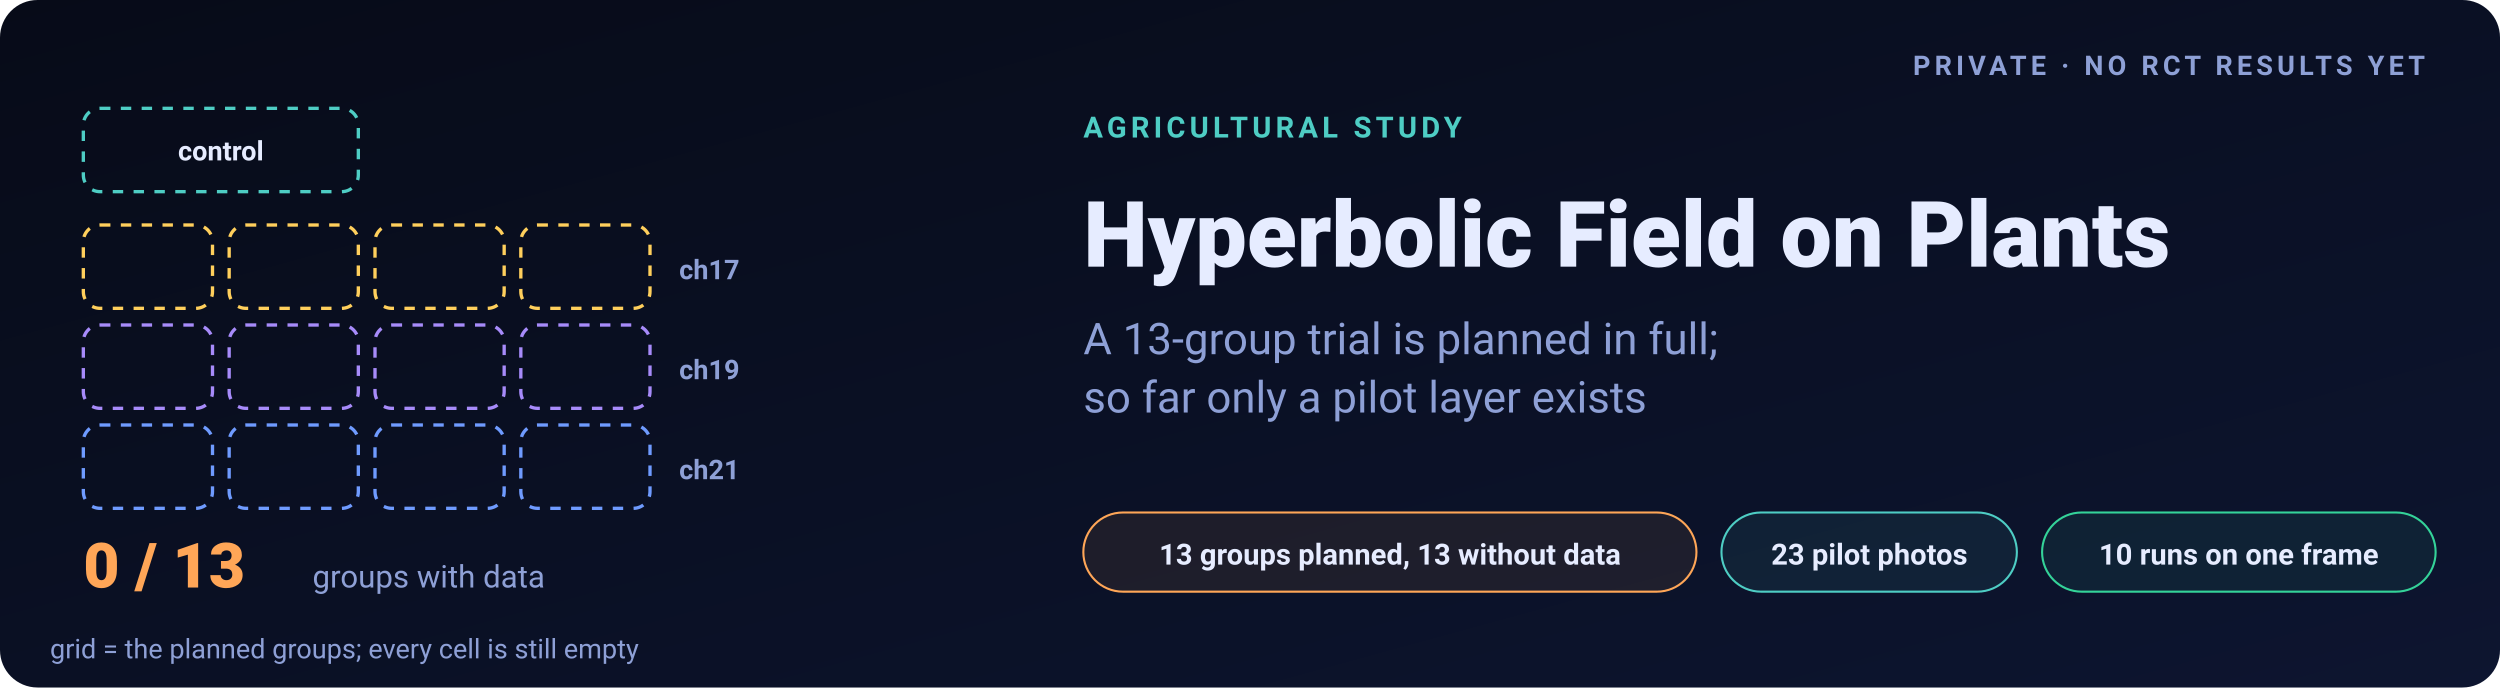
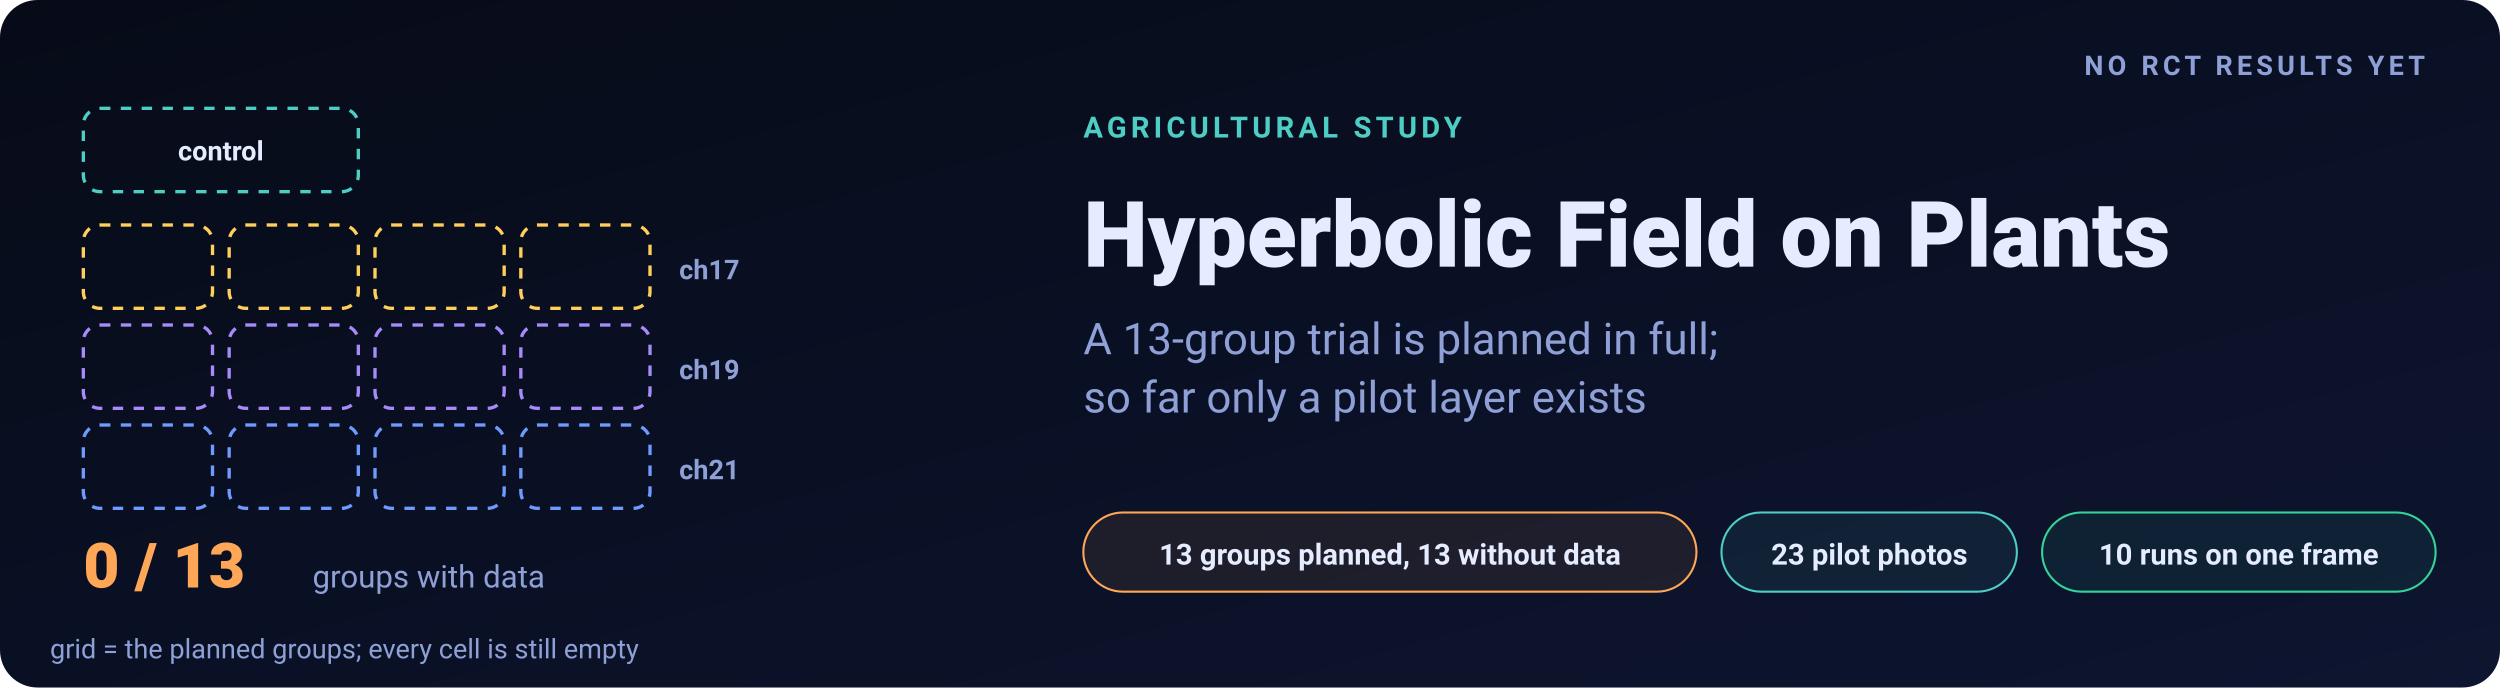
<svg xmlns="http://www.w3.org/2000/svg" viewBox="0 0 1200 330" width="1200" height="330" role="img" aria-labelledby="t d">
  <defs>
    <linearGradient id="bg" x1="0" y1="0" x2="1" y2="1">
      <stop offset="0" stop-color="#070b18" />
      <stop offset="1" stop-color="#0d1530" />
    </linearGradient>
    <filter id="glow" x="-50%" y="-50%" width="200%" height="200%">
      <feGaussianBlur stdDeviation="3" result="b" />
      <feMerge>
        <feMergeNode in="b" />
        <feMergeNode in="SourceGraphic" />
      </feMerge>
    </filter>
  </defs>
  <rect width="1200" height="330" rx="18" fill="url(#bg)" />
  <rect x="40" y="52" width="132" height="40" rx="8" fill="none" stroke="#4ecdc4" stroke-width="1.6" stroke-dasharray="5 5" />
  <text x="106.0" y="77" font-family="'Segoe UI', Roboto, 'Helvetica Neue', Arial, sans-serif" font-size="13" fill="#e6ecff" text-anchor="middle" font-weight="700">control</text>
  <rect x="40" y="108" width="62" height="40" rx="8" fill="none" stroke="#ffcf5c" stroke-width="1.6" stroke-dasharray="5 5" />
  <rect x="110" y="108" width="62" height="40" rx="8" fill="none" stroke="#ffcf5c" stroke-width="1.6" stroke-dasharray="5 5" />
  <rect x="180" y="108" width="62" height="40" rx="8" fill="none" stroke="#ffcf5c" stroke-width="1.6" stroke-dasharray="5 5" />
  <rect x="250" y="108" width="62" height="40" rx="8" fill="none" stroke="#ffcf5c" stroke-width="1.6" stroke-dasharray="5 5" />
  <rect x="40" y="156" width="62" height="40" rx="8" fill="none" stroke="#a78bfa" stroke-width="1.6" stroke-dasharray="5 5" />
  <rect x="110" y="156" width="62" height="40" rx="8" fill="none" stroke="#a78bfa" stroke-width="1.6" stroke-dasharray="5 5" />
  <rect x="180" y="156" width="62" height="40" rx="8" fill="none" stroke="#a78bfa" stroke-width="1.6" stroke-dasharray="5 5" />
  <rect x="250" y="156" width="62" height="40" rx="8" fill="none" stroke="#a78bfa" stroke-width="1.6" stroke-dasharray="5 5" />
  <rect x="40" y="204" width="62" height="40" rx="8" fill="none" stroke="#6f9bff" stroke-width="1.6" stroke-dasharray="5 5" />
  <rect x="110" y="204" width="62" height="40" rx="8" fill="none" stroke="#6f9bff" stroke-width="1.6" stroke-dasharray="5 5" />
  <rect x="180" y="204" width="62" height="40" rx="8" fill="none" stroke="#6f9bff" stroke-width="1.6" stroke-dasharray="5 5" />
  <rect x="250" y="204" width="62" height="40" rx="8" fill="none" stroke="#6f9bff" stroke-width="1.6" stroke-dasharray="5 5" />
  <text x="326" y="134" font-family="'Segoe UI', Roboto, 'Helvetica Neue', Arial, sans-serif" font-size="13" fill="#8ea0d6" text-anchor="start" font-weight="700">ch17</text>
  <text x="326" y="182" font-family="'Segoe UI', Roboto, 'Helvetica Neue', Arial, sans-serif" font-size="13" fill="#8ea0d6" text-anchor="start" font-weight="700">ch19</text>
  <text x="326" y="230" font-family="'Segoe UI', Roboto, 'Helvetica Neue', Arial, sans-serif" font-size="13" fill="#8ea0d6" text-anchor="start" font-weight="700">ch21</text>
  <text x="40" y="282" font-family="'Segoe UI', Roboto, 'Helvetica Neue', Arial, sans-serif" font-size="30" fill="#ffa657" text-anchor="start" font-weight="800">0 / 13</text>
  <text x="150" y="282" font-family="'Segoe UI', Roboto, 'Helvetica Neue', Arial, sans-serif" font-size="15" fill="#8ea0d6" text-anchor="start" font-weight="400">groups with data</text>
  <text x="520" y="66" font-family="'Segoe UI', Roboto, 'Helvetica Neue', Arial, sans-serif" font-size="14" fill="#4ecdc4" text-anchor="start" font-weight="700" letter-spacing="2">AGRICULTURAL STUDY</text>
-   <text x="1164" y="36" font-family="'Segoe UI', Roboto, 'Helvetica Neue', Arial, sans-serif" font-size="13" fill="#8ea0d6" text-anchor="end" font-weight="700" letter-spacing="2">PRIVATE · NO RCT RESULTS YET</text>
+   <text x="1164" y="36" font-family="'Segoe UI', Roboto, 'Helvetica Neue', Arial, sans-serif" font-size="13" fill="#8ea0d6" text-anchor="end" font-weight="700" letter-spacing="2">NO RCT RESULTS YET</text>
  <text x="520" y="128" font-family="'Segoe UI', Roboto, 'Helvetica Neue', Arial, sans-serif" font-size="44" fill="#e6ecff" text-anchor="start" font-weight="800">Hyperbolic Field on Plants</text>
  <text x="520" y="170" font-family="'Segoe UI', Roboto, 'Helvetica Neue', Arial, sans-serif" font-size="21" fill="#8ea0d6" text-anchor="start" font-weight="400">A 13-group trial is planned in full;</text>
  <text x="520" y="198" font-family="'Segoe UI', Roboto, 'Helvetica Neue', Arial, sans-serif" font-size="21" fill="#8ea0d6" text-anchor="start" font-weight="400">so far only a pilot layer exists</text>
  <rect x="520.0" y="246" width="294.3" height="38" rx="19" fill="#ffa657" fill-opacity="0.08" stroke="#ffa657" />
  <text x="667.2" y="271" font-family="'Segoe UI', Roboto, 'Helvetica Neue', Arial, sans-serif" font-size="14" fill="#e6ecff" text-anchor="middle" font-weight="700">13 groups planned, 13 without data</text>
  <rect x="826.3" y="246" width="141.8" height="38" rx="19" fill="#4ecdc4" fill-opacity="0.08" stroke="#4ecdc4" />
  <text x="897.3" y="271" font-family="'Segoe UI', Roboto, 'Helvetica Neue', Arial, sans-serif" font-size="14" fill="#e6ecff" text-anchor="middle" font-weight="700">23 pilot photos</text>
  <rect x="980.2" y="246" width="188.9" height="38" rx="19" fill="#34d399" fill-opacity="0.08" stroke="#34d399" />
  <text x="1074.6" y="271" font-family="'Segoe UI', Roboto, 'Helvetica Neue', Arial, sans-serif" font-size="14" fill="#e6ecff" text-anchor="middle" font-weight="700">10 runs on one frame</text>
  <text x="24" y="316" font-family="'Segoe UI', Roboto, 'Helvetica Neue', Arial, sans-serif" font-size="13" fill="#8ea0d6" text-anchor="start" font-weight="400">grid = the planned groups; every cell is still empty</text>
</svg>
